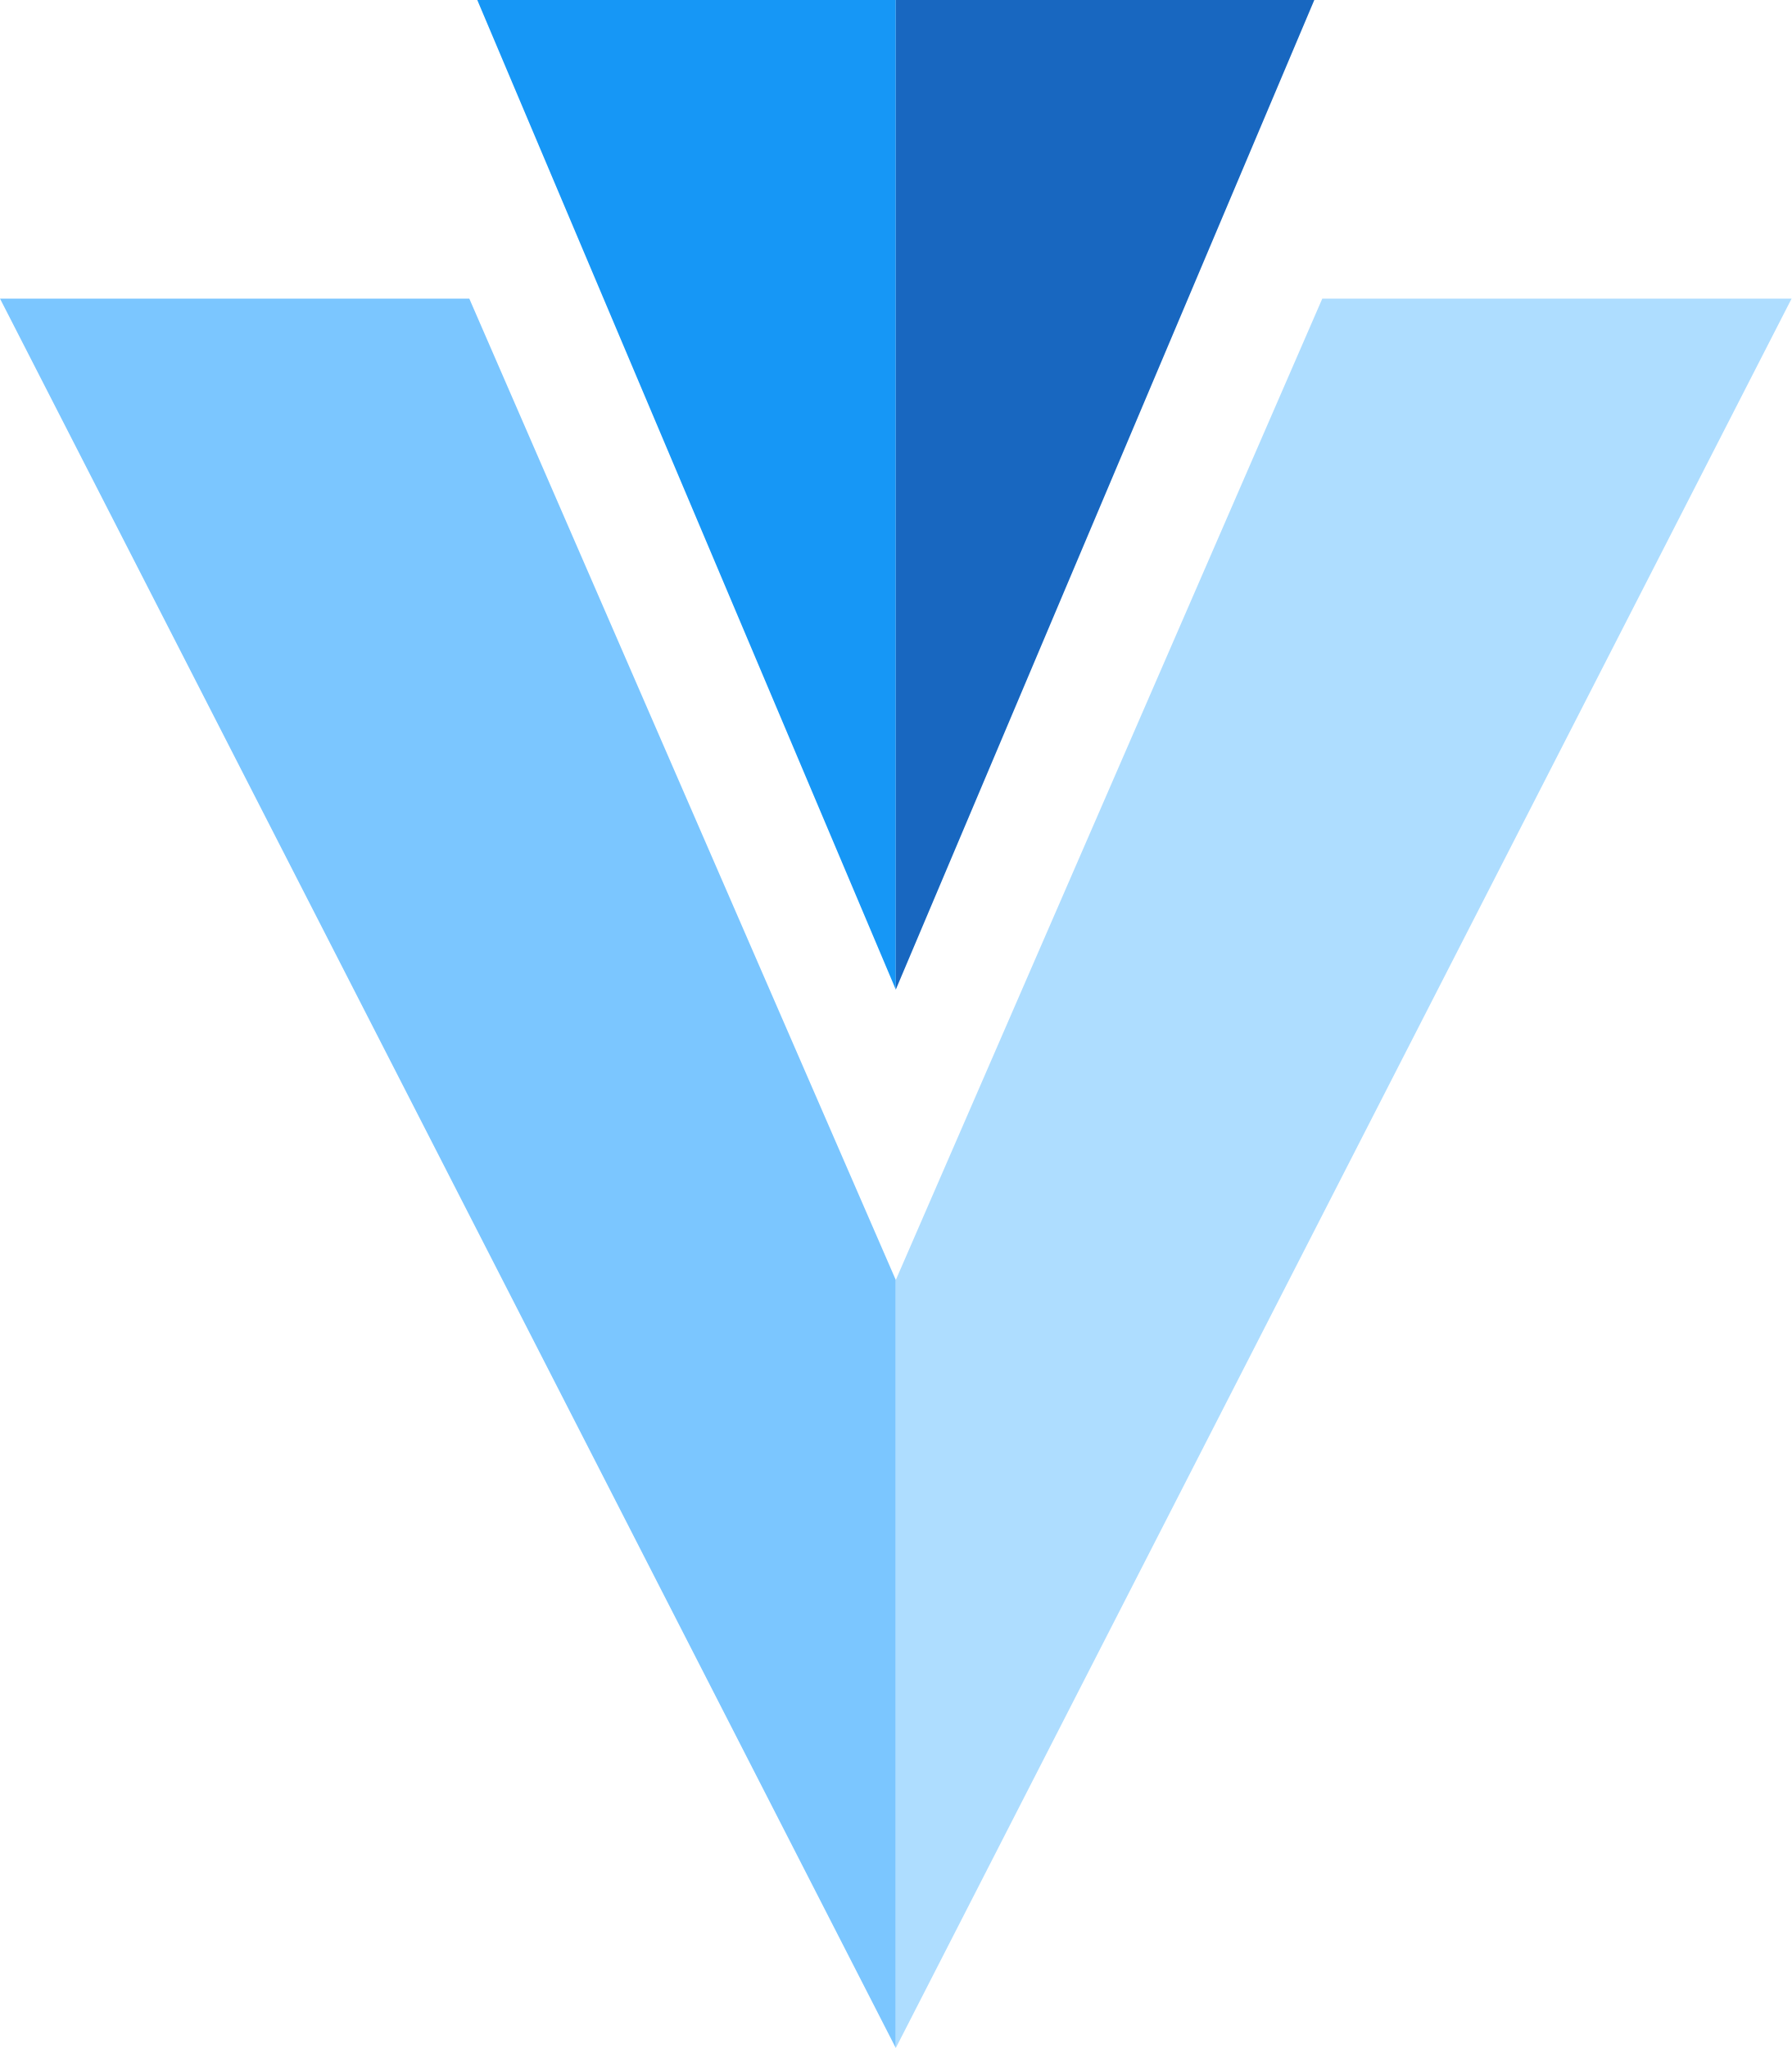
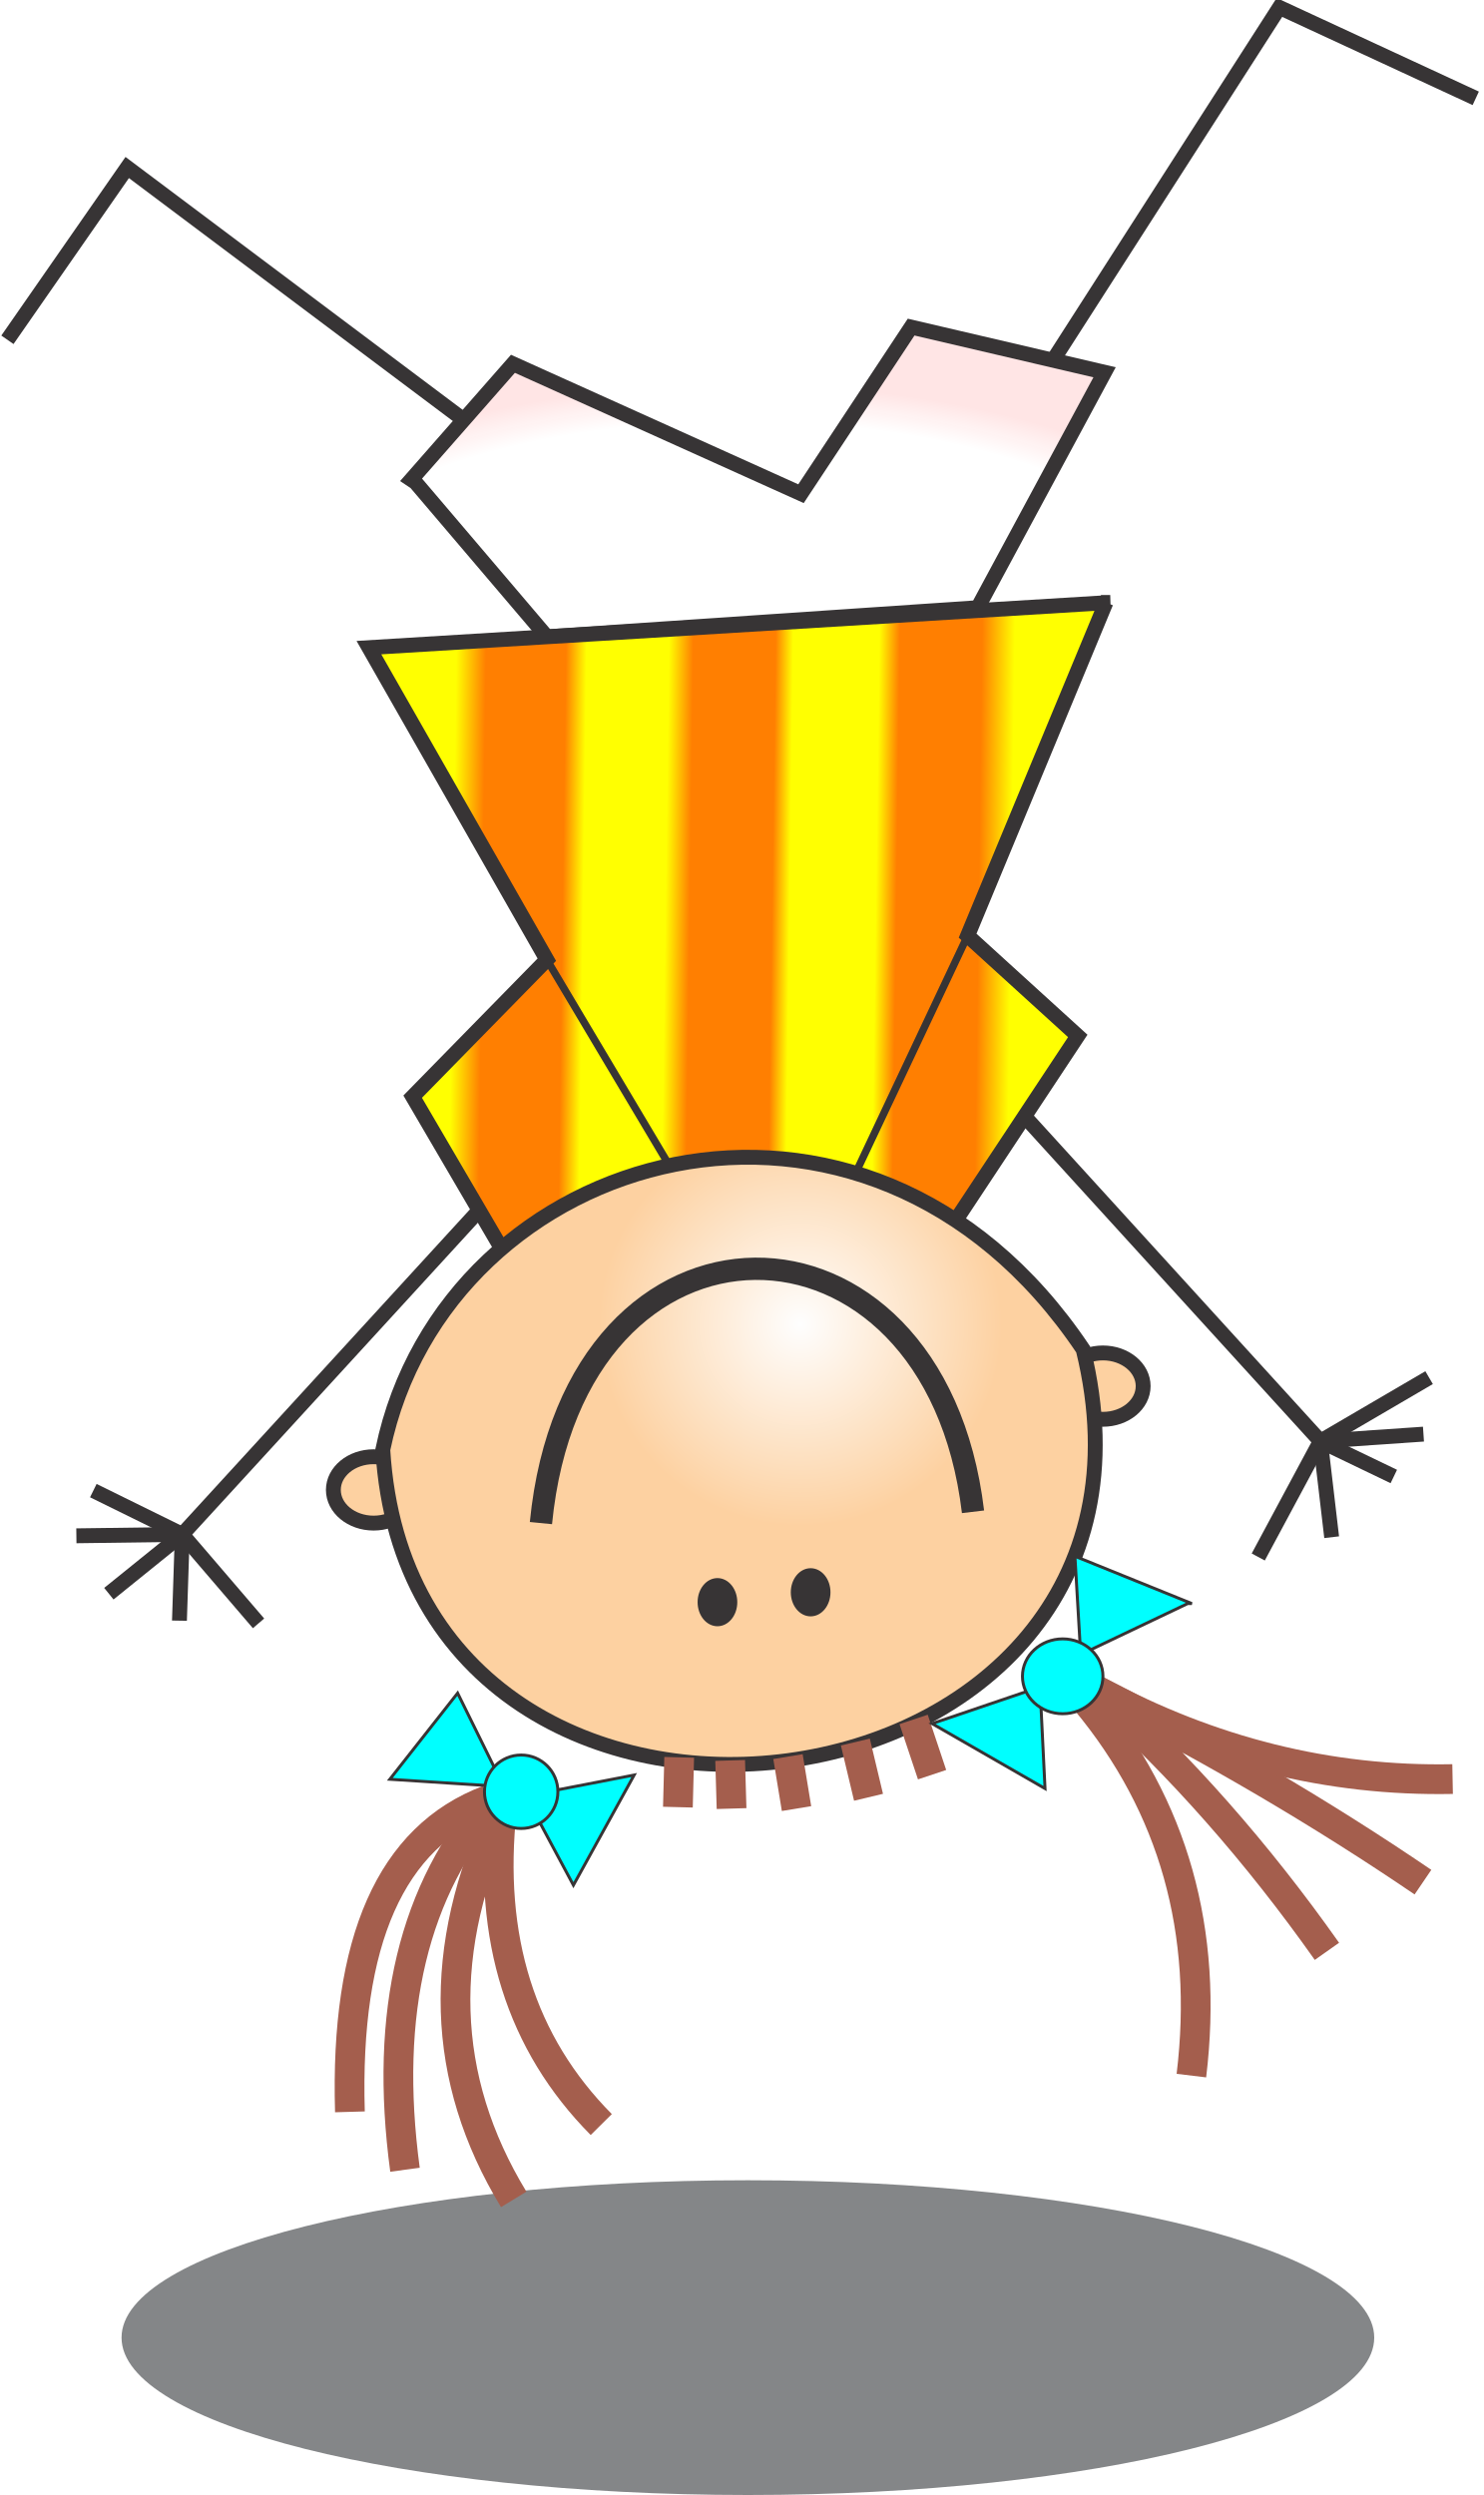
- <svg xmlns="http://www.w3.org/2000/svg" id="Layer_1" data-name="Layer 1" viewBox="0 0 87.5 100">
-   <defs>
-     <style>.cls-1{fill:#1697f6;}.cls-2{fill:#7bc6ff;}.cls-3{fill:#1867c0;}.cls-4{fill:#aeddff;}</style>
+ <svg xmlns="http://www.w3.org/2000/svg" id="svg2" viewBox="0 0 237.603 399.683" version="1.1">
+   <defs id="defs4">
+     <radialGradient id="imagebot_501" gradientUnits="userSpaceOnUse" cy="592.95" cx="357.22" r="90.189">
+       <stop id="imagebot_686" stop-color="#fefefe" offset="0" />
+       <stop id="imagebot_685" stop-color="#fdd1a1" offset="1" />
+     </radialGradient>
+     <linearGradient id="imagebot_509" y2="438.22" gradientUnits="userSpaceOnUse" y1="434.53" gradientTransform="scale(1.0714 .93336)" x2="467.46" x1="151.94">
+       <stop id="imagebot_677" stop-opacity=".996" stop-color="#ff0" offset="0" />
+       <stop id="imagebot_676" stop-opacity=".996" stop-color="#ff0" offset=".121" />
+       <stop id="stop21" stop-opacity=".996" stop-color="#ff7f00" offset=".16" />
+       <stop id="stop23" stop-opacity=".996" stop-color="#ff7f00" offset=".266" />
+       <stop id="stop25" stop-opacity=".996" stop-color="#ff0" offset=".293" />
+       <stop id="stop27" stop-opacity=".996" stop-color="#ff0" offset=".402" />
+       <stop id="stop29" stop-opacity=".996" stop-color="#ff7f00" offset=".434" />
+       <stop id="stop31" stop-opacity=".996" stop-color="#ff7f00" offset=".543" />
+       <stop id="stop33" stop-opacity=".996" stop-color="#ff0" offset=".566" />
+       <stop id="stop35" stop-opacity=".996" stop-color="#ff0" offset=".68" />
+       <stop id="stop37" stop-opacity=".996" stop-color="#ff7f00" offset=".707" />
+       <stop id="stop39" stop-opacity=".996" stop-color="#ff7f00" offset=".816" />
+       <stop id="stop41" stop-opacity=".996" stop-color="#ff0" offset=".859" />
+       <stop id="stop43" stop-opacity=".996" stop-color="#ff0" offset="1" />
+     </linearGradient>
+     <radialGradient id="imagebot_511" gradientUnits="userSpaceOnUse" cy="426.74" cx="224.33" gradientTransform="scale(1.4772 .67697)" r="171.45">
+       <stop id="imagebot_675" stop-opacity=".996" stop-color="#f0f" offset=".008" />
+       <stop id="stop47" stop-opacity=".996" stop-color="#fff" offset=".031" />
+       <stop id="stop49" stop-opacity=".996" stop-color="#fff" offset=".859" />
+       <stop id="imagebot_674" stop-opacity=".992" stop-color="#ffe5e5" offset="1" />
+     </radialGradient>
  </defs>
-   <polyline class="cls-1" points="43.75 0 23.31 0 43.75 48.32" />
-   <polygon class="cls-2" points="43.75 62.5 43.75 100 0 14.58 22.92 14.58 43.75 62.5" />
-   <polyline class="cls-3" points="43.75 0 64.19 0 43.75 48.32" />
-   <polygon class="cls-4" points="64.58 14.58 87.5 14.58 43.75 100 43.75 62.5 64.58 14.58" />
+   <g id="imagebot_220" transform="translate(-968.41 -79.546)">
+     <g id="imagebot_471" transform="translate(547.03,-607.56)">
+       <ellipse id="imagebot_523" style="fill-rule:evenodd;fill:#848688" d="m 613.75,1045.9 c 0,38.854 -125.36,70.352 -280,70.352 -154.64,0 -280,-31.498 -280,-70.352 0,-38.854 125.36,-70.352 280,-70.352 154.64,0 280,31.498 280,70.352 z" cy="1045.9" rx="280" ry="70.352" transform="matrix(.35835 0 0 .35835 421.59 686.78)" cx="333.75" />
+       <g id="imagebot_512" style="stroke:#373435;stroke-width:6.647;fill:none">
+         <polyline id="imagebot_522" points="207.78 189.42 56.283 75.797 2.729 152.81" transform="matrix(.35835 0 0 .35835 421.59 686.78)" class="fil1 str1" />
+         <polyline id="imagebot_521" points="470.39 161.58 571.37 4.233 659.13 44.867" transform="matrix(.35835 0 0 .35835 421.59 686.78)" class="fil1 str1" />
+         <g id="imagebot_517">
+           <polyline id="imagebot_520" points="458.46 501.09 589.68 645.17 622.5 660.95" transform="matrix(.35835 0 0 .35835 421.59 686.78)" class="fil1 str1" />
+           <polyline id="imagebot_519" points="561.9 696.93 589.68 645.17 638.28 616.76" transform="matrix(.35835 0 0 .35835 421.59 686.78)" class="fil1 str1" />
+           <polyline id="imagebot_518" points="635.76 642.01 589.68 645.17 594.72 688.09" transform="matrix(.35835 0 0 .35835 421.59 686.78)" class="fil1 str1" />
+         </g>
+         <g id="imagebot_513">
+           <polyline id="imagebot_516" points="214.71 540.76 80.9 686.83 48.076 713.34" transform="matrix(.35835 0 0 .35835 421.59 686.78)" class="fil1 str1" />
+           <polyline id="imagebot_515" points="114.99 726.6 80.9 686.83 41.133 667.26" transform="matrix(.35835 0 0 .35835 421.59 686.78)" class="fil1 str1" />
+           <polyline id="imagebot_514" points="33.558 687.46 80.9 686.83 79.637 725.34 79.637 724.7" transform="matrix(.35835 0 0 .35835 421.59 686.78)" class="fil1 str1" />
+         </g>
+       </g>
+       <g id="imagebot_504" style="stroke:#373435">
+         <polygon id="imagebot_510" style="fill-rule:evenodd;stroke-width:6.647;fill:url(#imagebot_511)" points="186.95 216.56 185.06 215.3 230.5 163.54 359.28 221.61 408.51 147.13 494.99 167.33 437.58 273.87 435.65 272.74 245.67 285.57" transform="matrix(.35835 0 0 .35835 420.95 686.78)" />
+         <g id="imagebot_505" transform="translate(-.64)">
+           <polygon id="imagebot_508" style="fill-rule:evenodd;stroke-width:6.647;fill:url(#imagebot_509)" points="185.68 491.15 245.65 429.92 166.12 290.42 497.52 270.22 495.62 270.22 433.76 419.19 483 464 428.71 546.06 224.82 558.06" transform="matrix(.35835 0 0 .35835 421.59 686.78)" />
+           <line id="imagebot_507" style="stroke-width:3.324;fill:none" y2="521.62" transform="matrix(.35835 0 0 .35835 421.59 686.78)" class="fil1 str4" y1="429.92" x2="300.23" x1="245.65" />
+           <polyline id="imagebot_506" style="stroke-width:3.324;fill:none" points="433.76 419.19 383.47 525.83 382.54 525.54" transform="matrix(.35835 0 0 .35835 421.59 686.78)" class="fil1 str4" />
+         </g>
+       </g>
+       <g id="imagebot_472">
+         <g id="imagebot_489">
+           <g id="imagebot_496" style="stroke:#373435">
+             <ellipse id="imagebot_503" style="fill-rule:evenodd;stroke-width:6.647;fill:#fdd1a1" d="m 510.45,620.55 c 0,8.193 -8.054,14.834 -17.99,14.834 -9.936,0 -17.99,-6.641 -17.99,-14.834 0,-8.193 8.054,-14.834 17.99,-14.834 9.936,0 17.99,6.641 17.99,14.834 z" cy="620.55" rx="17.99" ry="14.834" transform="matrix(.35835 0 0 .35835 421.59 686.78)" cx="492.46" />
+             <ellipse id="imagebot_502" style="fill-rule:evenodd;stroke-width:6.647;fill:#fdd1a1" d="m 184.42,666.95 c 0,8.193 -8.054,14.834 -17.99,14.834 -9.936,0 -17.99,-6.641 -17.99,-14.834 0,-8.193 8.054,-14.834 17.99,-14.834 9.936,0 17.99,6.641 17.99,14.834 z" cy="666.95" rx="17.99" ry="14.834" transform="matrix(.35835 0 0 .35835 421.59 686.78)" cx="166.43" />
+             <path id="imagebot_500" d="m483.63 604.14c52.95 215.3-300.12 259.9-313.09 44.82 28.11-135.65 216.09-189.53 313.09-44.82z" style="fill-rule:evenodd;stroke-width:6.647;fill:url(#imagebot_501)" transform="matrix(.35835 0 0 .35835 421.59 686.78)" />
+             <ellipse id="imagebot_499" style="fill-rule:evenodd;stroke-width:1.329;fill:#373435" d="m 328.346,717.13 c 0,5.578 -3.674,10.1 -8.206,10.1 -4.532,0 -8.206,-4.522 -8.206,-10.1 0,-5.578 3.674,-10.1 8.206,-10.1 4.532,0 8.206,4.522 8.206,10.1 z" cy="717.13" rx="8.206" ry="10.1" transform="matrix(.35835 0 0 .35835 421.59 686.78)" cx="320.14" />
+             <ellipse id="imagebot_498" style="fill-rule:evenodd;stroke-width:1.329;fill:#373435" d="m 370.006,712.71 c 0,5.578 -3.674,10.1 -8.206,10.1 -4.532,0 -8.206,-4.522 -8.206,-10.1 0,-5.578 3.674,-10.1 8.206,-10.1 4.532,0 8.206,4.522 8.206,10.1 z" cy="712.71" rx="8.206" ry="10.1" transform="matrix(.35835 0 0 .35835 421.59 686.78)" cx="361.8" />
+             <path id="imagebot_497" d="m241.23 681.78c14.9-151.48 175.87-150.01 193.16-5.05" style="stroke-width:9.971;fill:none" transform="matrix(.35835 0 0 .35835 421.59 686.78)" />
+           </g>
+           <g id="imagebot_490" style="stroke:#a45e4d;stroke-width:13.295;fill:none">
+             <line id="imagebot_495" y2="786.5" transform="matrix(.35835 0 0 .35835 421.59 686.78)" class="fil1 str0" y1="808.76" x2="303.04" x1="302.46" />
+             <line id="imagebot_494" y2="787.88" transform="matrix(.35835 0 0 .35835 421.59 686.78)" class="fil1 str0" y1="809.4" x2="325.82" x1="326.45" />
+             <line id="imagebot_493" y2="786.17" transform="matrix(.35835 0 0 .35835 421.59 686.78)" class="fil1 str0" y1="809.4" x2="351.67" x1="355.49" />
+             <line id="imagebot_492" y2="779.66" transform="matrix(.35835 0 0 .35835 421.59 686.78)" class="fil1 str0" y1="804.35" x2="381.79" x1="387.68" />
+             <line id="imagebot_491" y2="769.55" transform="matrix(.35835 0 0 .35835 421.59 686.78)" class="fil1 str0" y1="794.24" x2="407.84" x1="416.09" />
+           </g>
+         </g>
+         <g id="imagebot_481">
+           <g id="imagebot_485" style="stroke:#a45e4d;stroke-width:13.295;fill:none">
+             <path id="imagebot_488" d="m268.2 950.65c-35.94-36.27-50.74-83.32-44.43-141.15-29.318 62.375-27.553 120.58 5.293 174.61" transform="matrix(.35835 0 0 .35835 421.59 686.78)" />
+             <path id="imagebot_487" d="m220.38 804.56c-36.099 40.523-49.404 95.953-39.916 166.29" transform="matrix(.35835 0 0 .35835 421.59 686.78)" />
+             <path id="imagebot_486" d="m155.84 944.97c-2.234-76.484 18.348-122.95 61.745-139.41" transform="matrix(.35835 0 0 .35835 421.59 686.78)" />
+           </g>
+           <g id="imagebot_482" style="fill-rule:evenodd;stroke:#373435;stroke-width:1.329;fill:#00ffff">
+             <polygon id="imagebot_484" points="227.35 802.35 282.9 791.62 255.75 840.85 232.4 797.3 173.69 793.51 203.99 755" transform="matrix(.35835 0 0 .35835 421.59 687.78)" />
+             <ellipse id="imagebot_483" d="m 248.812,797.3 c 0,9.064 -7.348,16.412 -16.412,16.412 -9.064,0 -16.412,-7.348 -16.412,-16.412 0,-9.064 7.348,-16.412 16.412,-16.412 9.064,0 16.412,7.348 16.412,16.412 z" cy="797.3" rx="16.412" ry="16.412" transform="matrix(.35835 0 0 .35835 421.59 688.42)" cx="232.4" />
+           </g>
+         </g>
+         <g id="imagebot_473">
+           <g id="imagebot_477" style="stroke:#a45e4d;stroke-width:13.295;fill:none" transform="translate(1)">
+             <path id="imagebot_480" d="m529.22 928.77c7.78-64.47-7.93-120.33-47.13-167.57" transform="matrix(.35835 0 0 .35835 421.59 686.78)" />
+             <path id="imagebot_479" d="m632.74 842.29c-44.96-30.59-93.54-59.13-145.75-85.63 37.483 33.693 71.757 72.546 102.82 116.56" transform="matrix(.35835 0 0 .35835 421.59 686.78)" />
+             <path id="imagebot_478" d="m645.99 796.21c-55.15 1.08-108.15-12.1-159-39.55" transform="matrix(.35835 0 0 .35835 421.59 686.78)" />
+           </g>
+           <g id="imagebot_474" style="fill-rule:evenodd;stroke:#373435;stroke-width:1.329;fill:#00ffff">
+             <polygon id="imagebot_476" points="479.94 696.59 532.23 717.76 530.34 717.76 464.06 749.32 466.58 800.45 416.09 771.42 483 748.69" transform="matrix(.35835 0 0 .35835 421.59 686.78)" />
+             <ellipse id="imagebot_475" d="m 492.47,750.27 c 0,9.239 -8.054,16.728 -17.99,16.728 -9.936,0 -17.99,-7.489 -17.99,-16.728 0,-9.239 8.054,-16.728 17.99,-16.728 9.936,0 17.99,7.489 17.99,16.728 z" cy="750.27" rx="17.99" ry="16.728" transform="matrix(.35835 0 0 .35835 421.59 686.78)" cx="474.48" />
+           </g>
+         </g>
+       </g>
+     </g>
+   </g>
</svg>
